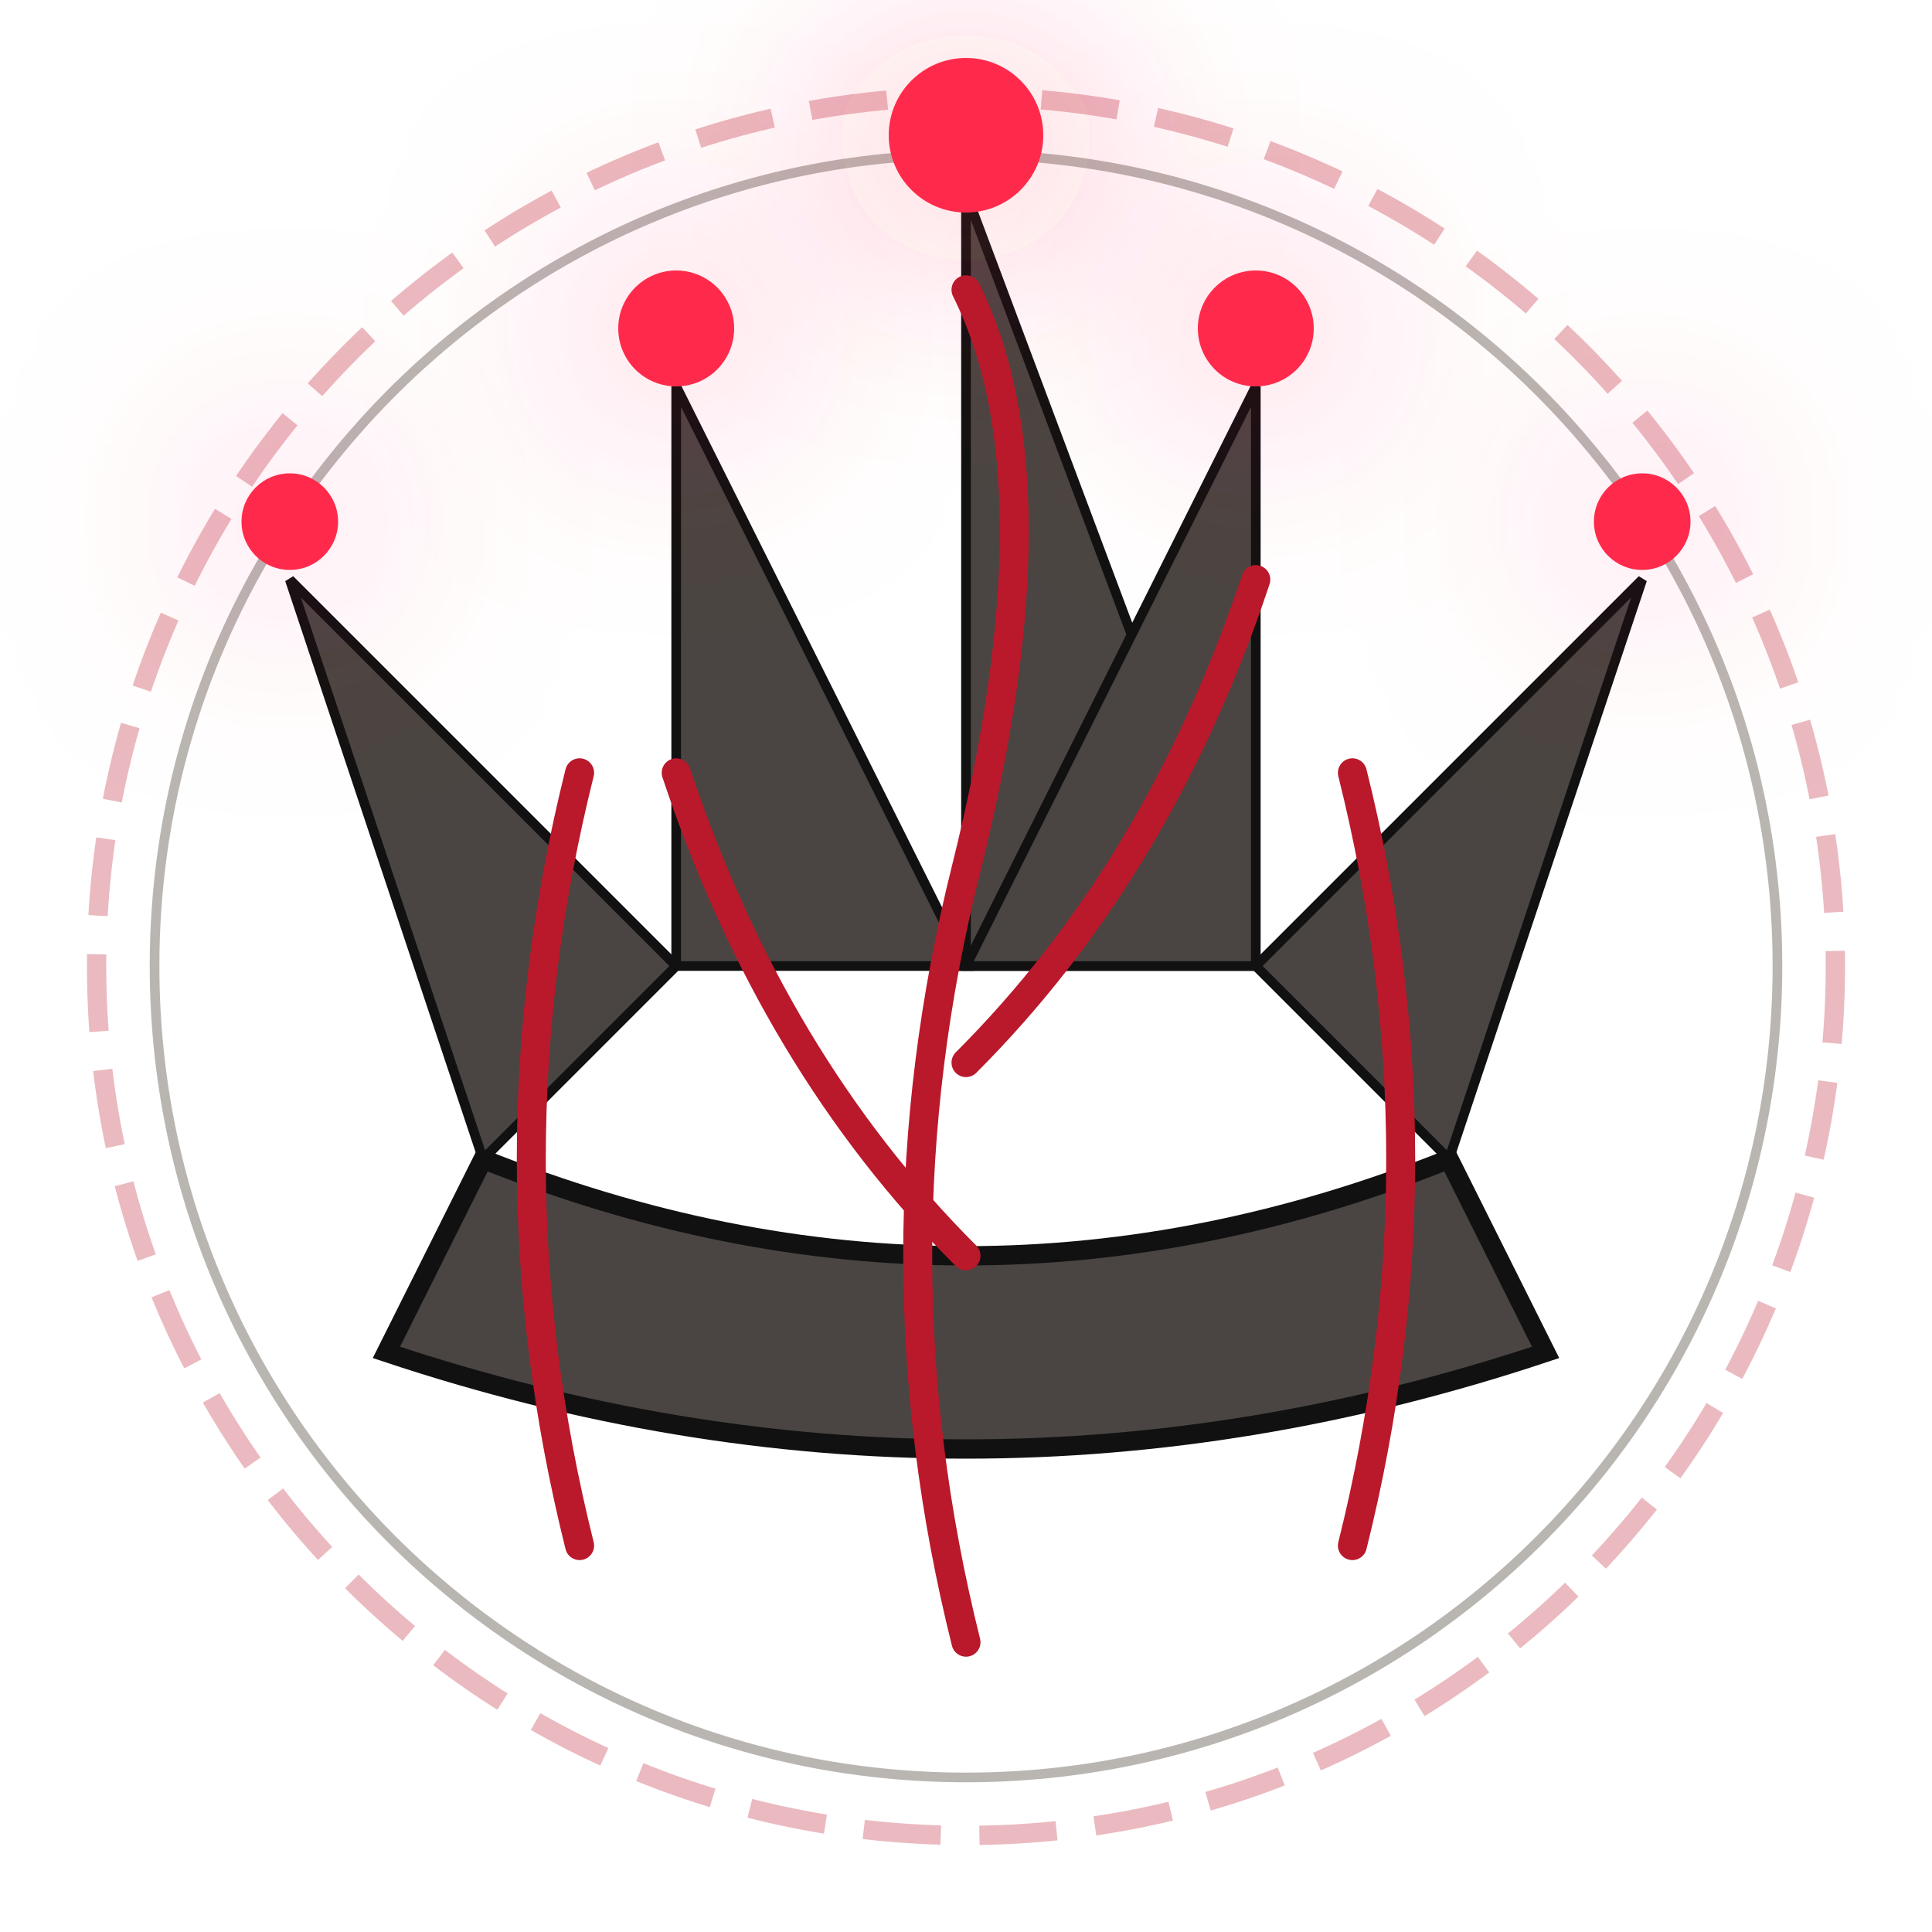
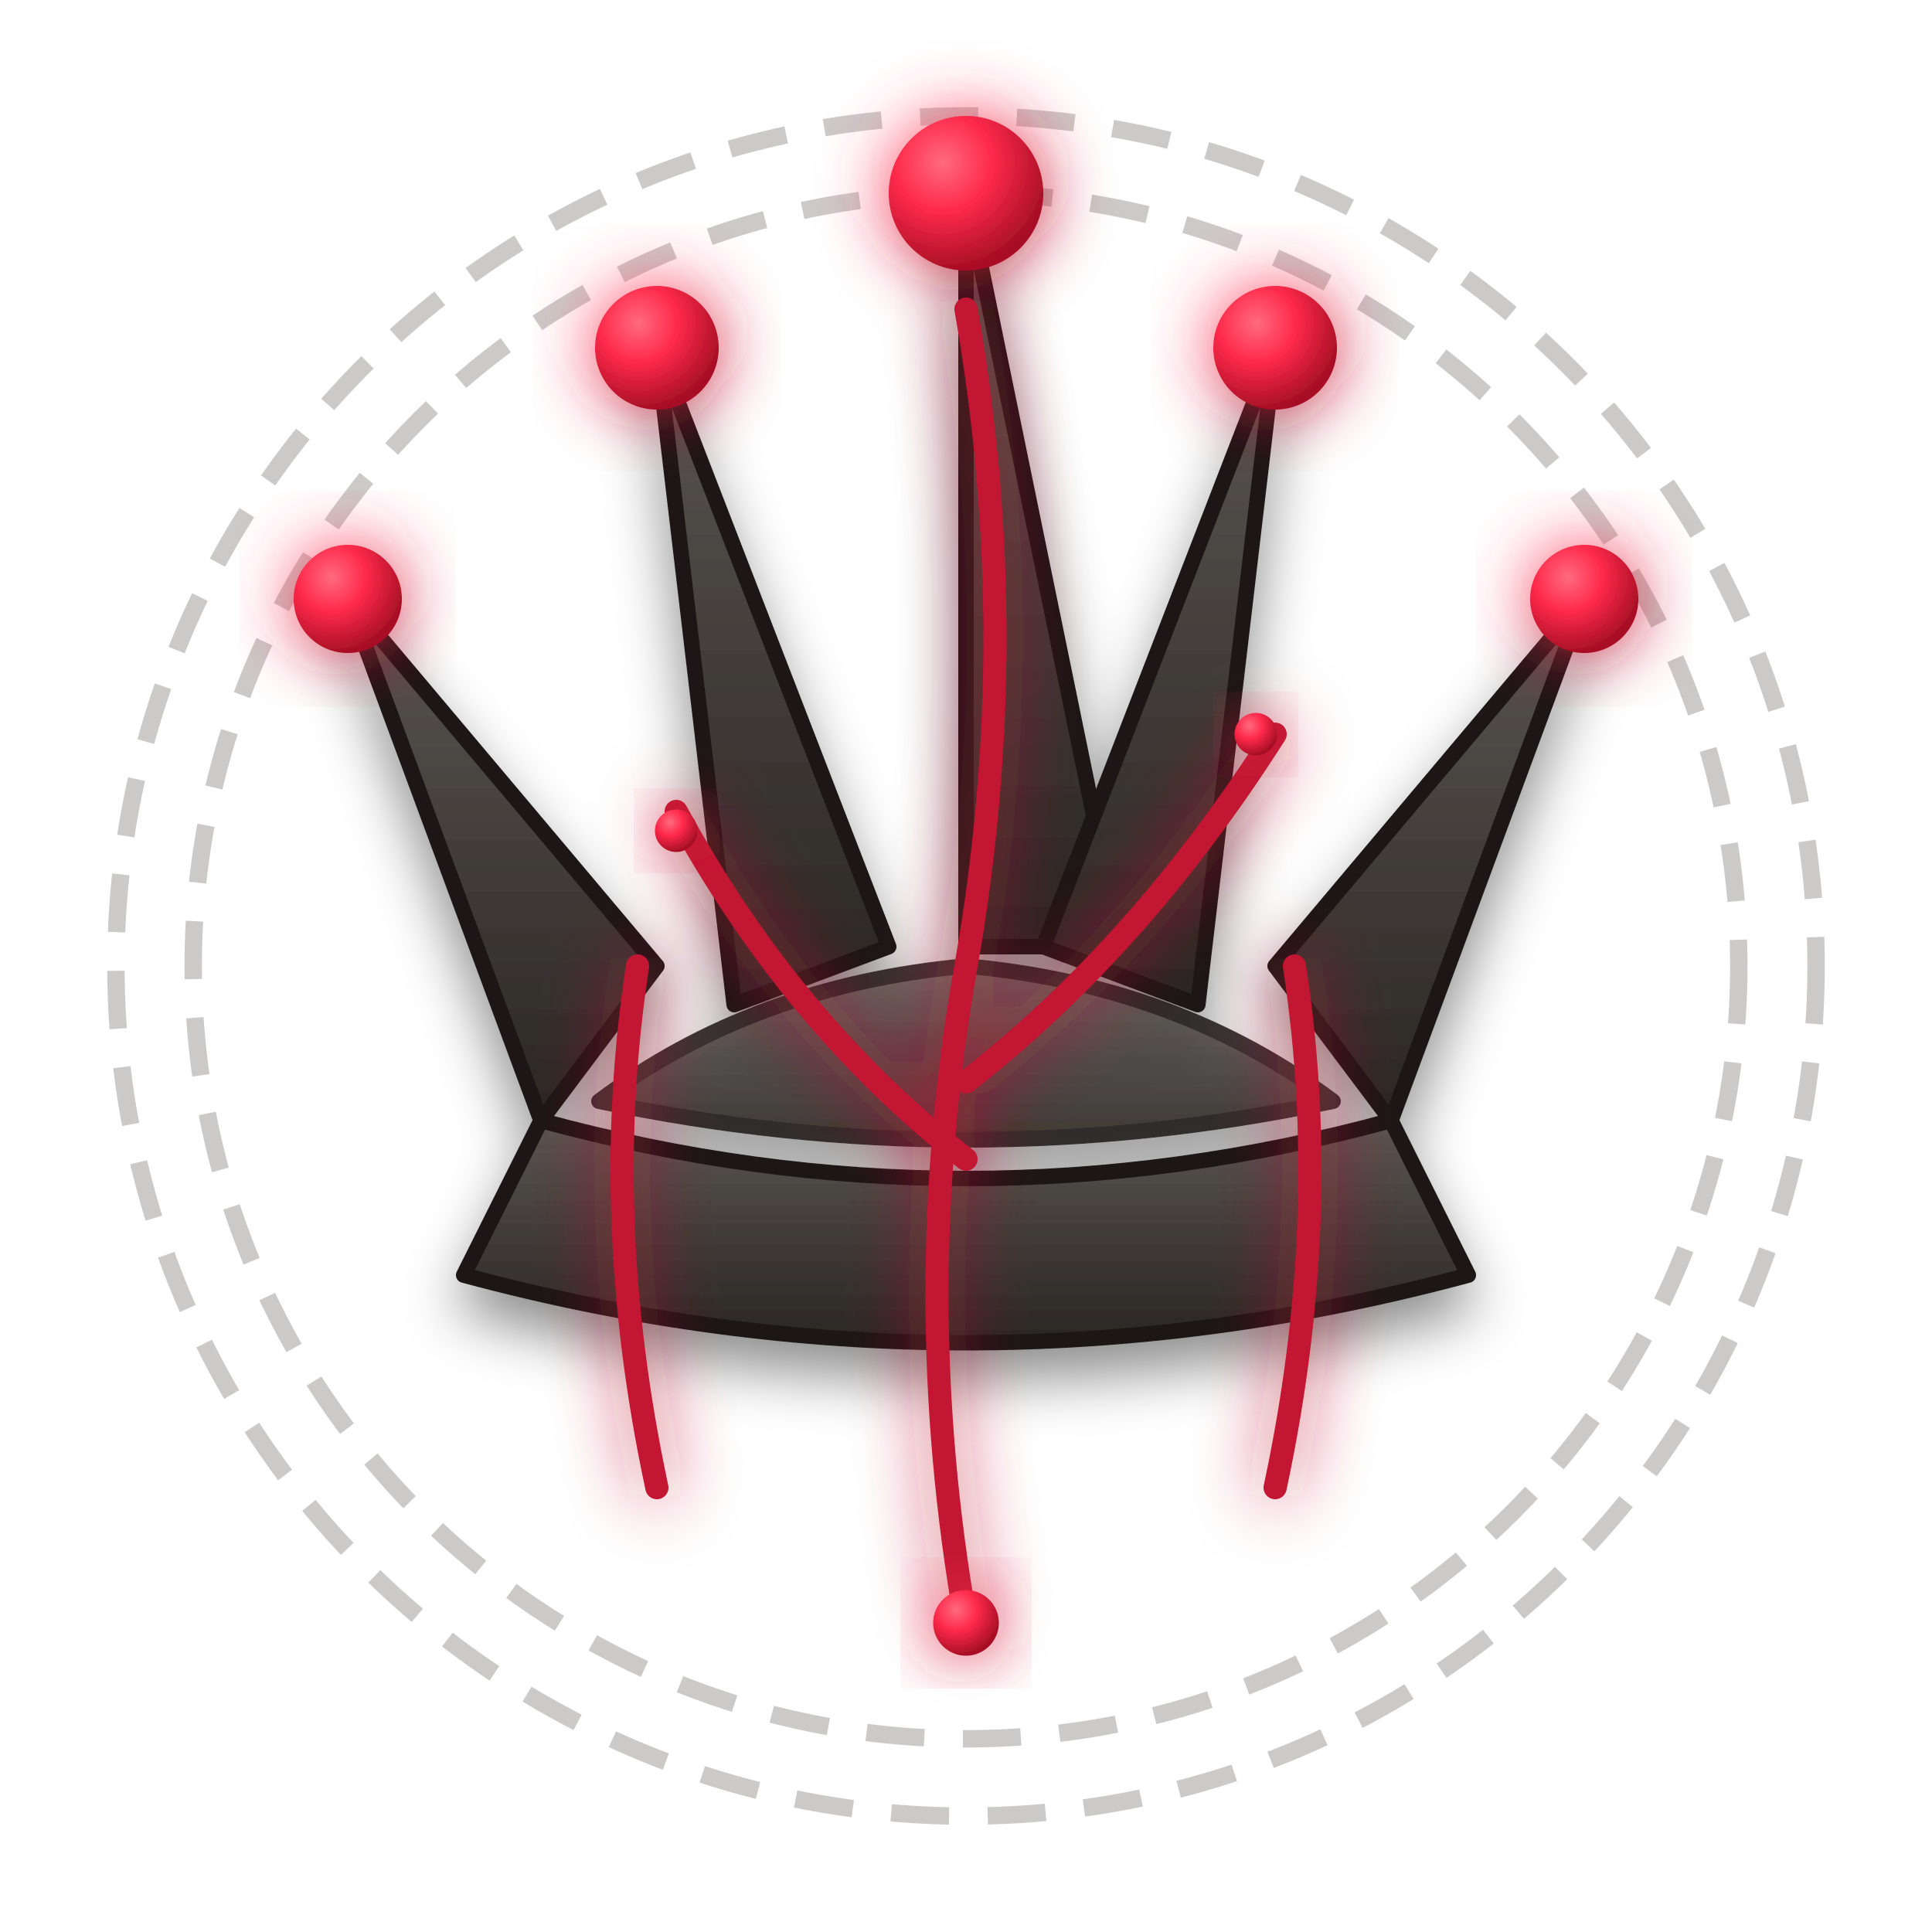
<svg xmlns="http://www.w3.org/2000/svg" viewBox="0 0 100 100" class="world-svg-logo">
+   <defs>
+     <linearGradient id="crownMetal" x1="0%" y1="0%" x2="0%" y2="100%">
+       <stop offset="0%" stop-color="#5b5652" />
+       <stop offset="55%" stop-color="#3f3a37" />
+       <stop offset="100%" stop-color="#2a2624" />
+     </linearGradient>
+     <radialGradient id="emberRed" cx="35%" cy="30%" r="70%">
+       <stop offset="0%" stop-color="#ff6a7f" />
+       <stop offset="45%" stop-color="#ff2a4b" />
+       <stop offset="100%" stop-color="#a80f25" />
+     </radialGradient>
+     <filter id="softGlow" x="-50%" y="-50%" width="200%" height="200%">
+       <feGaussianBlur stdDeviation="1.8" result="blur" />
+       <feMerge>
+         <feMergeNode in="blur" />
+         <feMergeNode in="SourceGraphic" />
+       </feMerge>
+     </filter>
+     <filter id="shadow" x="-30%" y="-30%" width="160%" height="160%">
+       <feDropShadow dx="0" dy="1.5" stdDeviation="1.5" flood-color="#000" flood-opacity="0.45" />
+     </filter>
+   </defs>
  <style>
-     .iron-stroke {
-       stroke: #736d66;
+     .metal {
+       fill: url(#crownMetal);
+       stroke: #1b1816;
+       stroke-width: 0.8;
+       stroke-linejoin: round;
+       stroke-linecap: round;
+     }
+ 
+     .ember {
+       fill: url(#emberRed);
+       filter: url(#softGlow);
+       transform-box: fill-box;
+       transform-origin: center;
+       animation: pulse 2.8s ease-in-out infinite alternate;
+     }
+ 
+     .ember-line {
+       stroke: #c21833;
+       stroke-width: 1.2;
+       stroke-linecap: round;
      fill: none;
+       filter: url(#softGlow);
    }
-     .iron-fill {
-       fill: #4a4542;
+ 
+     .ring {
+       fill: none;
+       stroke: #6d6761;
+       stroke-width: 0.9;
+       opacity: 0.35;
+       stroke-dasharray: 3 2;
    }
-     .blood-stroke {
-       stroke: #ba182b;
-       fill: none;
-     }
-     .blood-fill {
-       fill: #ff2a4b;
-     }
-     .blood-pulse {
-       animation: pulse 3s ease-in-out infinite alternate;
-       filter: drop-shadow(0 0 6px rgba(255, 42, 75, 0.6));
-     }
-     .drip {
-       animation: drop 4s ease-in infinite;
-       opacity: 0;
-     }
+ 
    @keyframes pulse {
-       0% { opacity: 0.7; transform: scale(0.98); transform-origin: center; }
-       100% { opacity: 1; transform: scale(1.02); transform-origin: center; filter: drop-shadow(0 0 10px rgba(255, 42, 75, 0.9)); }
-     }
-     @keyframes drop {
-       0% { transform: translateY(0); opacity: 1; }
-       80% { transform: translateY(15px); opacity: 1; }
-       100% { transform: translateY(20px); opacity: 0; }
+       0% { transform: scale(0.95); opacity: 0.82; }
+       100% { transform: scale(1.08); opacity: 1; }
    }
  </style>
-   <circle class="blood-stroke" cx="50" cy="50" r="45" style="stroke-width: 1; opacity: 0.3; stroke-dasharray: 4 2;" />
-   <circle class="iron-stroke" cx="50" cy="50" r="42" style="stroke-width: 0.5; opacity: 0.5;" />
-   <g transform="translate(0, 5)">
-     <path class="iron-fill" d="M 20,65 Q 50,75 80,65 L 75,55 Q 50,65 25,55 Z" style="stroke: #111; stroke-width: 1;" />
-     <polygon class="iron-fill" points="25,55 15,25 35,45" style="stroke: #111; stroke-width: 0.5;" />
-     <polygon class="iron-fill" points="35,45 35,15 50,45" style="stroke: #111; stroke-width: 0.5;" />
-     <polygon class="iron-fill" points="50,45 50,5 65,45" style="stroke: #111; stroke-width: 0.5;" />
-     <polygon class="iron-fill" points="65,45 85,25 75,55" style="stroke: #111; stroke-width: 0.5;" />
-     <polygon class="iron-fill" points="50,45 65,15 65,45" style="stroke: #111; stroke-width: 0.5;" />
-     <circle class="blood-fill blood-pulse" cx="15" cy="22" r="2.5" />
-     <circle class="blood-fill blood-pulse" cx="35" cy="12" r="3" />
-     <circle class="blood-fill blood-pulse" cx="50" cy="2" r="4" />
-     <circle class="blood-fill blood-pulse" cx="65" cy="12" r="3" />
-     <circle class="blood-fill blood-pulse" cx="85" cy="22" r="2.5" />
+   <circle class="ring" cx="50" cy="50" r="44" />
+   <circle class="ring" cx="50" cy="50" r="40" opacity="0.18" />
+   <g filter="url(#shadow)">
+     <path class="metal" d="M24 66 Q50 73 76 66 L72 58 Q50 64 28 58 Z" />
+     <path class="metal" d="M28 58 L18 31 L34 50 Z" />
+     <path class="metal" d="M38 52 L34 18 L46 49 Z" />
+     <path class="metal" d="M50 49 L50 10 L58 49 Z" />
+     <path class="metal" d="M62 52 L66 18 L54 49 Z" />
+     <path class="metal" d="M72 58 L82 31 L66 50 Z" />
+     <path class="metal" d="M31 57 Q50 61 69 57 Q61 51 50 50 Q39 51 31 57 Z" opacity="0.85" />
  </g>
-   <g class="blood-stroke" style="stroke-width: 1.5; stroke-linecap: round;">
-     <path d="M 50,85 Q 45,65 50,45 Q 55,25 50,15" />
-     <path d="M 50,65 Q 40,55 35,40" />
-     <path d="M 50,55 Q 60,45 65,30" />
-     <path d="M 30,80 Q 25,60 30,40" />
-     <path d="M 70,80 Q 75,60 70,40" />
+   <circle class="ember" cx="18" cy="31" r="2.8" />
+   <circle class="ember" cx="34" cy="18" r="3.2" />
+   <circle class="ember" cx="50" cy="10" r="4" />
+   <circle class="ember" cx="66" cy="18" r="3.2" />
+   <circle class="ember" cx="82" cy="31" r="2.8" />
+   <g class="ember-line">
+     <path d="M50 84 Q47 67 50 50 Q53 33 50 16" />
+     <path d="M50 60 Q41 53 35 42" />
+     <path d="M50 56 Q59 49 66 38" />
+     <path d="M34 77 Q31 63 33 50" />
+     <path d="M66 77 Q69 63 67 50" />
  </g>
-   <circle class="blood-fill drip" cx="50" cy="85" r="1.5" />
-   <circle class="blood-fill drip" cx="35" cy="42" r="1" style="animation-delay: 1.5s;" />
-   <circle class="blood-fill drip" cx="65" cy="32" r="1" style="animation-delay: 0.8s;" />
+   <circle class="ember" cx="50" cy="84" r="1.7" style="animation-delay:0.2s" />
+   <circle class="ember" cx="35" cy="43" r="1.1" style="animation-delay:1s" />
+   <circle class="ember" cx="65" cy="38" r="1.1" style="animation-delay:1.4s" />
</svg>
